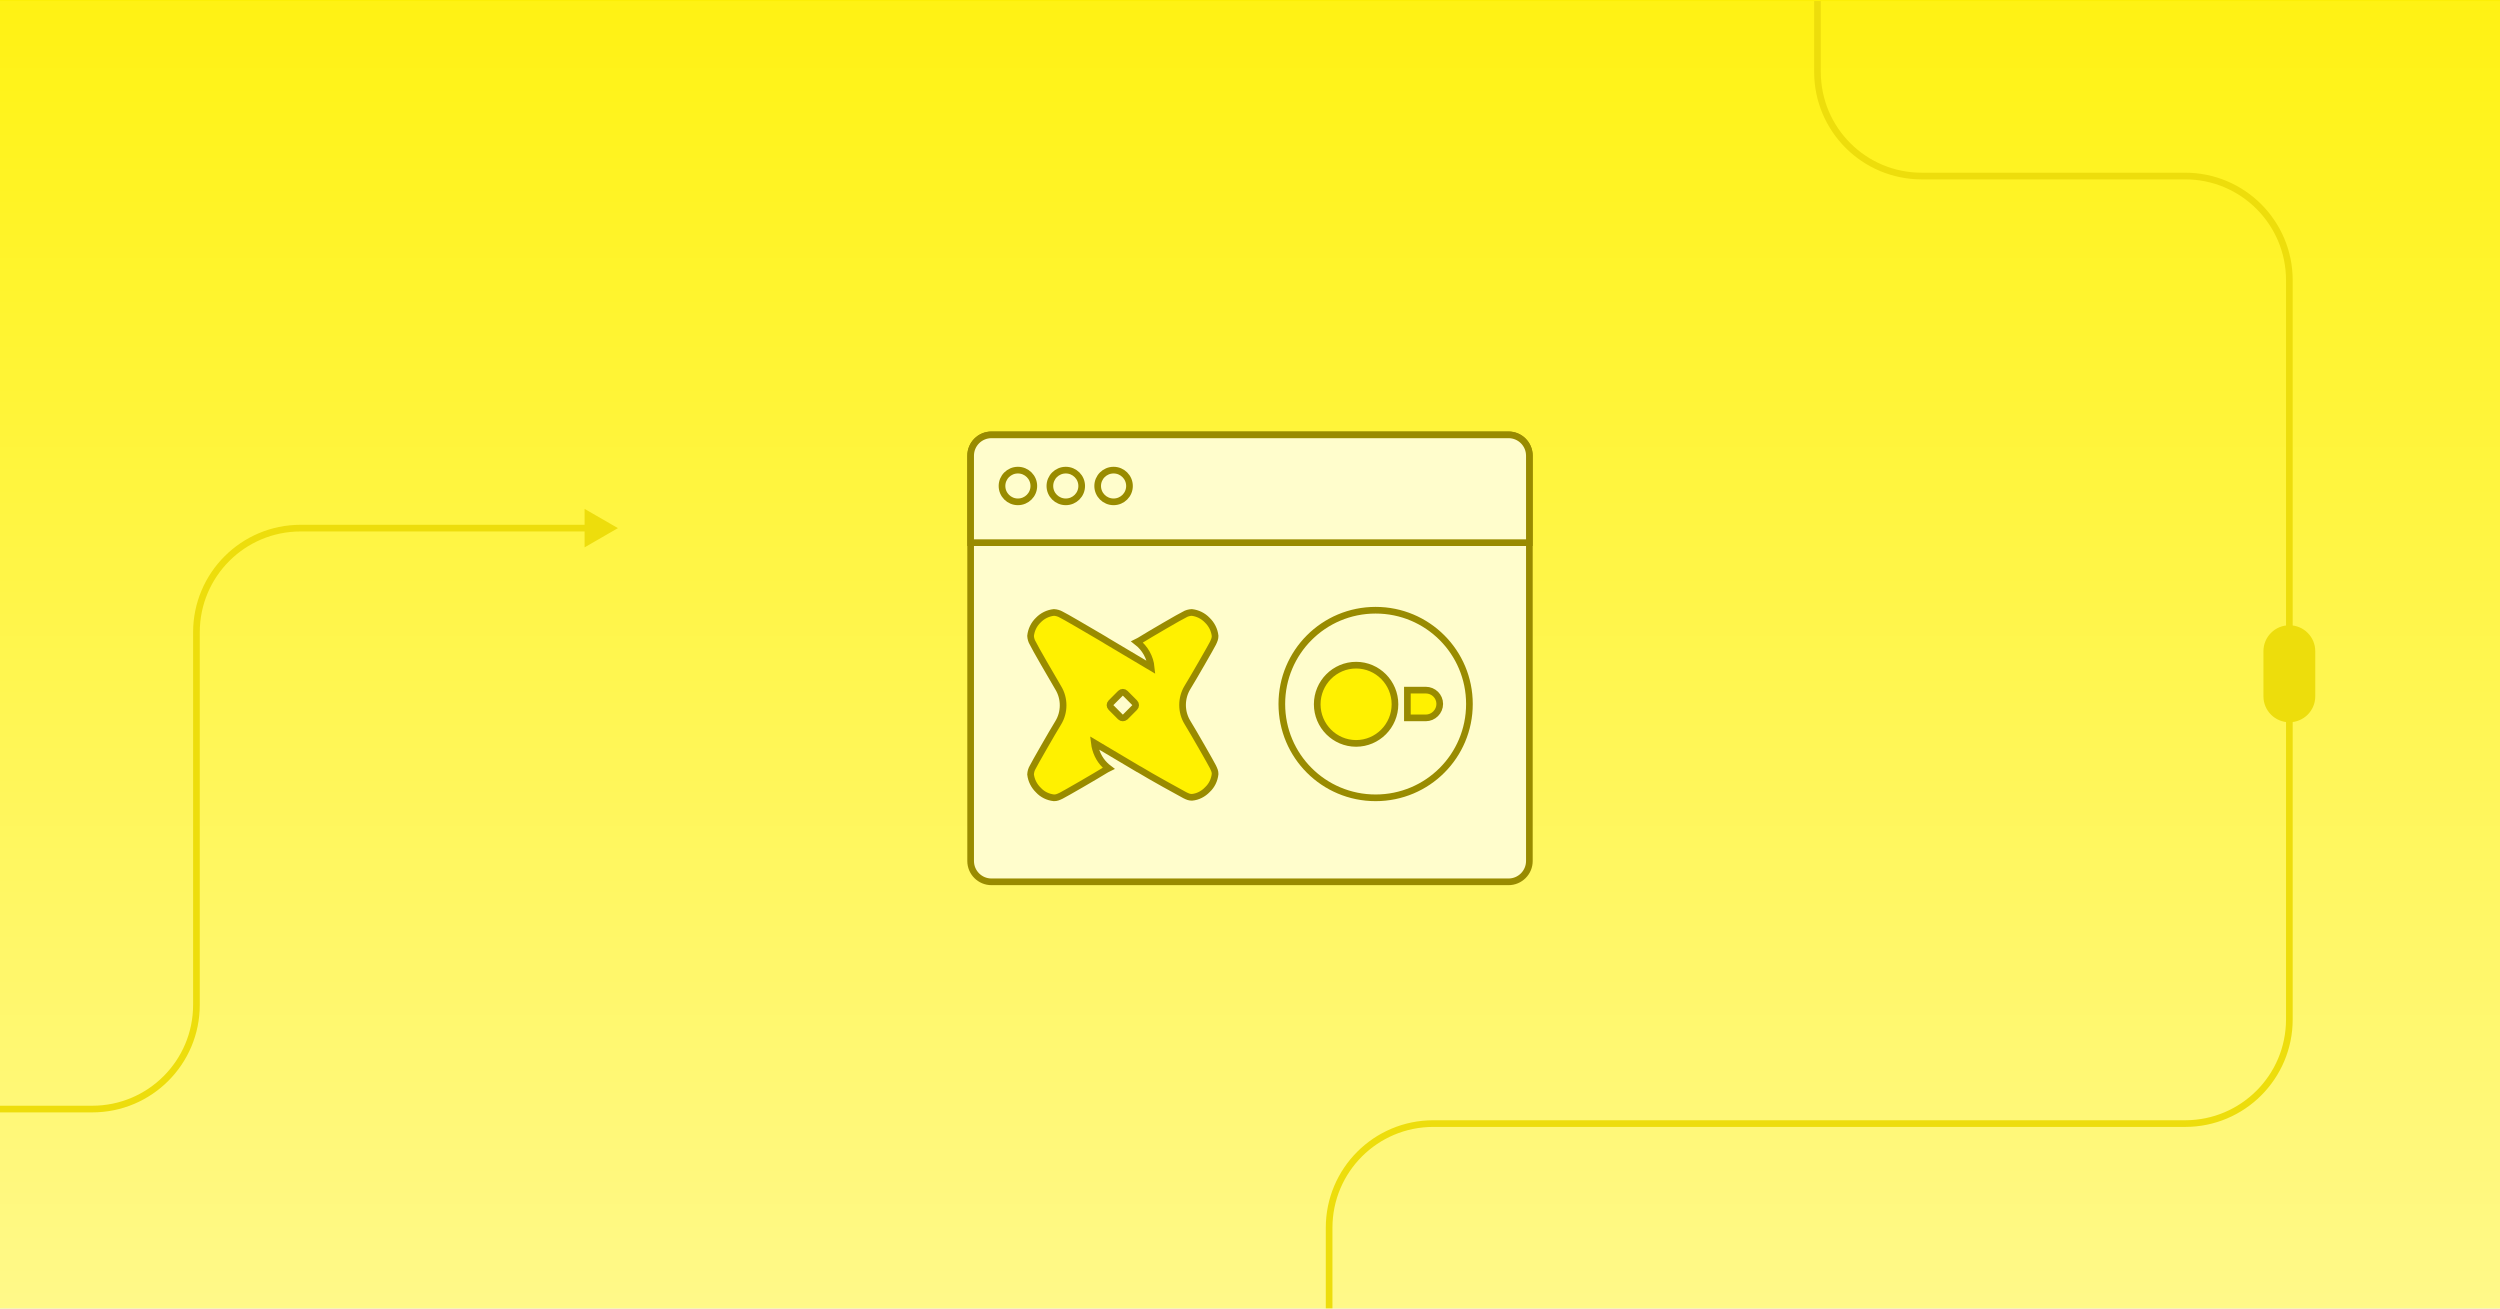
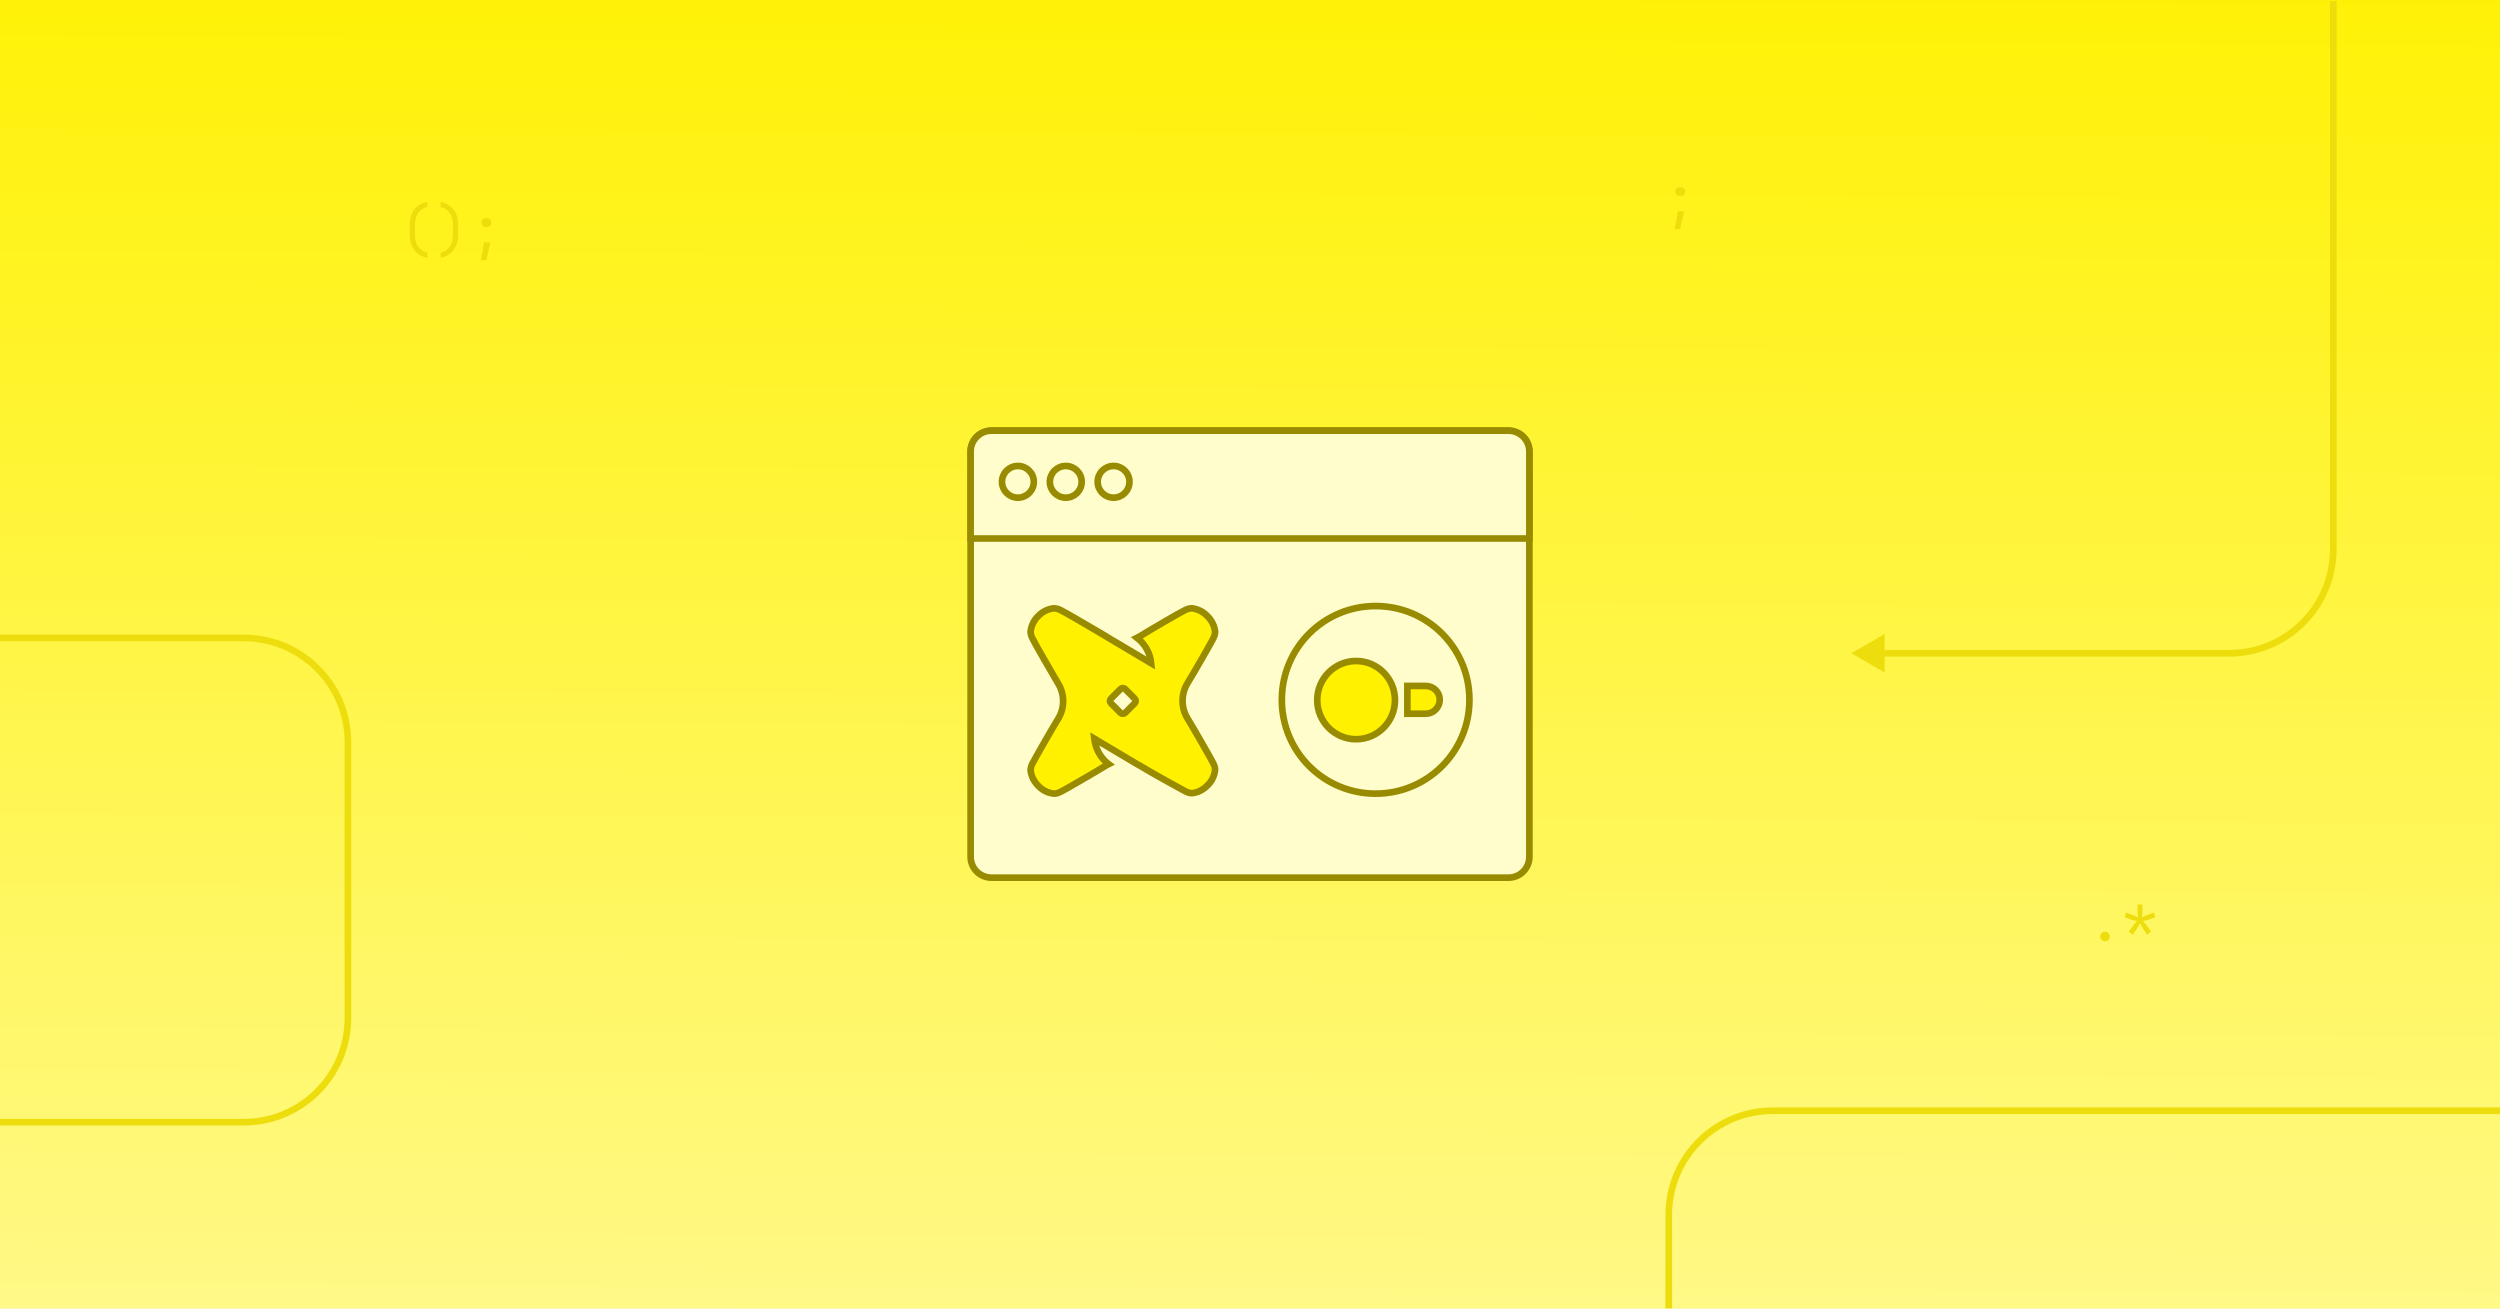
<svg xmlns="http://www.w3.org/2000/svg" width="1200" height="628" fill="none" viewBox="0 0 1200 628">
  <style id="thin-strokes">@media (min-width: 500px) { [stroke-width="3.2"] { stroke-width: 2; } }</style>
-   <g clip-path="url(#clip0_18279_11953)">
-     <rect width="1200" height="628" fill="url(#paint0_linear_18279_11953)" />
-     <g clip-path="url(#clip1_18279_11953)">
-       <rect width="1200" height="630" fill="url(#paint1_linear_18279_11953)" transform="translate(0 0.5)" />
-       <path stroke="#EDDD0C" stroke-linejoin="round" stroke-width="3.2" d="M872.387 -157.139L872.387 34.499C872.387 62.113 894.773 84.499 922.387 84.499L1048.89 84.499C1076.5 84.499 1098.89 106.885 1098.89 134.499L1098.89 489.322C1098.89 516.937 1076.5 539.322 1048.89 539.322L687.976 539.322C660.362 539.322 637.976 561.708 637.976 589.322L637.976 709.4" />
-       <path fill="#EDDD0C" d="M-55.242 533.948C-56.126 533.948 -56.842 533.232 -56.842 532.348C-56.842 531.464 -56.126 530.748 -55.242 530.748L-55.242 532.348L-55.242 533.948ZM296.603 253.501L280.603 262.739L280.603 244.264L296.603 253.501ZM94.291 303.501L92.691 303.501L94.291 303.501ZM144.291 253.501L144.291 255.101L144.291 253.501ZM44.291 532.348L44.291 533.948L44.291 532.348ZM-55.242 532.348L-55.242 530.748L44.291 530.748L44.291 532.348L44.291 533.948L-55.242 533.948L-55.242 532.348ZM94.291 482.348L92.691 482.348L92.691 303.501L94.291 303.501L95.891 303.501L95.891 482.348L94.291 482.348ZM144.291 253.501L144.291 251.901L282.203 251.901L282.203 253.501L282.203 255.101L144.291 255.101L144.291 253.501ZM94.291 303.501L92.691 303.501C92.691 275.003 115.793 251.901 144.291 251.901L144.291 253.501L144.291 255.101C117.56 255.101 95.891 276.771 95.891 303.501L94.291 303.501ZM44.291 532.348L44.291 530.748C71.022 530.748 92.691 509.079 92.691 482.348L94.291 482.348L95.891 482.348C95.891 510.846 72.789 533.948 44.291 533.948L44.291 532.348Z" />
-       <rect width="21.675" height="43.349" x="1088.05" y="301.731" fill="#EDDD0C" stroke="#EDDD0C" stroke-width="3.2" rx="10.837" />
+   <g clip-path="url(#clip0_16964_39883)">
+     <path fill="url(#paint0_linear_16964_39883)" d="M0 0h1200v628H0z" />
+     <g clip-path="url(#clip1_16964_39883)">
+       <path fill="url(#paint1_linear_16964_39883)" d="M0 0h1200v630H0z" transform="translate(0 .5)" />
+       <path fill="#eddd0c" d="m888.623 313.575 16-9.237v18.475zm181.377 0v1.6zm50-442.854h1.6v392.854h-3.2v-392.854zm-50 442.854v1.6H903.023v-3.2H1070zm50-50h1.6c0 28.498-23.1 51.6-51.6 51.6v-3.2c26.73 0 48.4-21.669 48.4-48.4z" />
+       <path stroke="#eddd0c" stroke-linecap="round" stroke-linejoin="round" stroke-width="3.2" d="M1251.55 533.154H851c-27.614 0-50 22.386-50 50v89.516" />
+       <path stroke="#eddd0c" stroke-width="3.2" d="M-104.004 538.649h221c27.614 0 50-22.385 50-50V356.218c0-27.614-22.386-50-50-50h-247.003" />
+       <path fill="#eddd0c" d="M806.225 94.02q-.924 0-1.512-.588t-.588-1.512q0-.896.588-1.484.617-.616 1.512-.616h.56c.598 0 1.092.205 1.484.616.411.392.616.887.616 1.484q0 .924-.588 1.512t-1.512.588zm-2.38 15.96 1.54-8.568h3.024l-1.96 8.568zM205.08 123.763c-2.669-.597-4.741-1.848-6.216-3.752-1.456-1.904-2.184-4.293-2.184-7.168v-5.04c0-2.874.728-5.264 2.184-7.168q2.212-2.856 6.216-3.752v2.436c-1.195.28-2.24.812-3.136 1.596-.877.784-1.559 1.764-2.044 2.94-.467 1.158-.7 2.474-.7 3.948v5.04c0 1.456.233 2.772.7 3.948.485 1.176 1.167 2.156 2.044 2.94.896.784 1.941 1.316 3.136 1.596zm6.429 0v-2.436c1.213-.28 2.259-.812 3.136-1.596q1.315-1.176 2.016-2.94c.485-1.176.728-2.492.728-3.948v-5.04c0-1.474-.243-2.79-.728-3.948q-.701-1.764-2.016-2.94c-.877-.784-1.923-1.316-3.136-1.596v-2.436c2.669.597 4.732 1.848 6.188 3.752 1.475 1.904 2.212 4.294 2.212 7.168v5.04c0 2.875-.737 5.264-2.212 7.168-1.456 1.904-3.519 3.155-6.188 3.752m21.689-14.84q-.924 0-1.512-.588t-.588-1.512c0-.597.196-1.092.588-1.484.411-.41.915-.616 1.512-.616h.56c.597 0 1.092.206 1.484.616.411.392.616.887.616 1.484q0 .924-.588 1.512t-1.512.588zm-2.38 15.96 1.54-8.568h3.024l-1.96 8.568zM1010.4 451.78c-.69 0-1.25-.205-1.68-.616-.41-.411-.62-.943-.62-1.596 0-.691.21-1.251.62-1.68.43-.429.99-.644 1.68-.644s1.24.215 1.65.644c.43.429.65.989.65 1.68 0 .653-.22 1.185-.65 1.596-.41.411-.96.616-1.65.616m13.35-3.164-1.94-1.372 1.82-2.604c.25-.336.57-.747.98-1.232.43-.485.83-.915 1.21-1.288q-.795-.113-1.65-.336-.87-.224-1.38-.42l-2.99-1.12.78-2.212 3.03 1.12c.31.112.73.289 1.26.532.52.243.99.495 1.42.756-.09-.485-.16-.98-.22-1.484-.04-.523-.06-.961-.06-1.316v-3.5h2.36v3.5c0 .355-.03.793-.09 1.316-.05.504-.13.999-.22 1.484.45-.261.92-.513 1.43-.756.52-.243.95-.42 1.28-.532l3.03-1.12.78 2.212-2.99 1.12q-.51.197-1.38.42t-1.65.336c.37.373.78.812 1.21 1.316.42.485.75.887.98 1.204l1.82 2.604-1.94 1.372-1.82-2.632c-.22-.317-.49-.756-.81-1.316s-.59-1.083-.81-1.568c-.22.485-.5 1.008-.81 1.568-.32.541-.59.98-.81 1.316z" />
    </g>
-     <rect width="268.19" height="214.552" x="465.906" y="208.724" fill="#FFFDCC" stroke="#998B00" stroke-miterlimit="10" stroke-width="3.2" rx="10" />
-     <path fill="#FFFDCC" stroke="#998B00" stroke-miterlimit="10" stroke-width="3.2" d="M465.906 218.724C465.906 213.201 470.383 208.724 475.906 208.724H724.096C729.619 208.724 734.096 213.201 734.096 218.724V260.48H465.906V218.724Z" />
-     <path fill="#FFFDCC" stroke="#998B00" stroke-miterlimit="10" stroke-width="3.2" d="M488.597 240.884C492.814 240.884 496.233 237.476 496.233 233.273C496.233 229.07 492.814 225.662 488.597 225.662C484.38 225.662 480.961 229.07 480.961 233.273C480.961 237.476 484.38 240.884 488.597 240.884Z" />
-     <path fill="#FFFDCC" stroke="#998B00" stroke-miterlimit="10" stroke-width="3.2" d="M511.577 240.884C515.794 240.884 519.213 237.476 519.213 233.273C519.213 229.07 515.794 225.662 511.577 225.662C507.36 225.662 503.941 229.07 503.941 233.273C503.941 237.476 507.36 240.884 511.577 240.884Z" />
-     <path fill="#FFFDCC" stroke="#998B00" stroke-miterlimit="10" stroke-width="3.2" d="M534.519 240.884C538.736 240.884 542.155 237.476 542.155 233.273C542.155 229.07 538.736 225.662 534.519 225.662C530.302 225.662 526.883 229.07 526.883 233.273C526.883 237.476 530.302 240.884 534.519 240.884Z" />
-     <path fill="#FFFDCC" stroke="#998B00" stroke-linecap="round" stroke-miterlimit="10" stroke-width="3.2" d="M660.3 382.952C635.392 382.952 615.277 362.837 615.277 337.93C615.277 313.022 635.392 292.907 660.3 292.907C685.208 292.907 705.323 313.022 705.323 337.93C705.323 362.837 685.208 382.952 660.3 382.952Z" />
-     <path fill="#FFF100" stroke="#998B00" stroke-linecap="round" stroke-miterlimit="10" stroke-width="3.2" d="M684.375 331.259H675.543V344.589H684.375C688.037 344.589 691.08 341.546 691.08 337.884C691.08 334.194 688.037 331.259 684.375 331.259Z" />
-     <path fill="#FFF100" stroke="#998B00" stroke-linecap="round" stroke-miterlimit="10" stroke-width="3.2" d="M632.266 338.054C632.266 348.405 640.64 356.832 650.926 356.832C661.213 356.832 669.587 348.405 669.587 338.054C669.587 327.703 661.213 319.276 650.926 319.276C640.64 319.276 632.266 327.703 632.266 338.054Z" />
-     <path fill="#FFF100" stroke="#998B00" stroke-linecap="round" stroke-miterlimit="10" stroke-width="3.2" d="M579.485 297.674C581.566 299.685 582.929 302.34 583.249 305.237C583.249 306.444 582.929 307.248 582.207 308.777C581.487 310.305 572.597 325.753 569.955 330.017C568.433 332.511 567.632 335.488 567.632 338.384C567.632 341.361 568.433 344.257 569.955 346.751C572.597 351.015 581.487 366.543 582.207 368.072C582.929 369.6 583.249 370.325 583.249 371.532C582.929 374.428 581.647 377.083 579.564 379.014C577.562 381.106 574.92 382.474 572.117 382.714C570.916 382.714 570.115 382.393 568.673 381.669C567.232 380.944 551.536 372.256 547.291 369.6C546.97 369.439 546.65 369.199 546.25 369.037L525.268 356.567C525.749 360.589 527.511 364.452 530.393 367.267C530.954 367.83 531.515 368.313 532.156 368.797C531.675 369.037 531.114 369.279 530.633 369.6C526.388 372.256 510.933 381.186 509.411 381.911C507.89 382.635 507.17 382.956 505.888 382.956C503.004 382.635 500.362 381.348 498.439 379.255C496.358 377.243 494.996 374.589 494.676 371.693C494.756 370.486 495.076 369.279 495.717 368.232C496.437 366.704 505.327 351.177 507.969 346.912C509.491 344.418 510.292 341.522 510.292 338.545C510.292 335.569 509.491 332.672 507.969 330.178C505.327 325.753 496.358 310.225 495.717 308.696C495.076 307.65 494.756 306.444 494.676 305.237C494.996 302.34 496.277 299.685 498.36 297.674C500.362 295.582 503.004 294.295 505.888 293.973C507.089 294.054 508.29 294.375 509.411 295.019C510.693 295.582 521.984 302.18 527.99 305.72L529.353 306.524C529.832 306.846 530.233 307.087 530.554 307.248L531.194 307.65L552.576 320.362C552.096 315.535 549.613 311.109 545.769 308.133C546.25 307.892 546.81 307.65 547.291 307.329C551.536 304.674 566.991 295.663 568.514 295.019C569.555 294.375 570.756 294.054 572.037 293.973C574.84 294.295 577.483 295.582 579.485 297.674ZM540.084 344.178L544.648 339.591C545.289 338.947 545.289 337.982 544.648 337.338L540.084 332.752C539.443 332.109 538.482 332.109 537.841 332.752L533.276 337.338C532.635 337.982 532.635 338.947 533.276 339.591L537.841 344.178C538.401 344.741 539.443 344.741 540.084 344.178Z" />
+     <rect width="268.19" height="214.552" x="465.904" y="206.724" fill="#fffdcc" stroke="#998b00" stroke-miterlimit="10" stroke-width="3.2" rx="10" />
+     <path fill="#fffdcc" stroke="#998b00" stroke-miterlimit="10" stroke-width="3.2" d="M465.904 216.724c0-5.523 4.477-10 10-10h248.19c5.523 0 10 4.477 10 10v41.756h-268.19z" />
+     <path fill="#fffdcc" stroke="#998b00" stroke-miterlimit="10" stroke-width="3.2" d="M488.595 238.884c4.217 0 7.636-3.408 7.636-7.611s-3.419-7.61-7.636-7.61-7.636 3.407-7.636 7.61 3.419 7.611 7.636 7.611Zm22.98 0c4.218 0 7.636-3.408 7.636-7.611s-3.418-7.61-7.636-7.61c-4.217 0-7.636 3.407-7.636 7.61s3.419 7.611 7.636 7.611Zm22.94 0c4.217 0 7.636-3.408 7.636-7.611s-3.419-7.61-7.636-7.61-7.636 3.407-7.636 7.61 3.419 7.611 7.636 7.611Z" />
+     <path fill="#fffdcc" stroke="#998b00" stroke-linecap="round" stroke-miterlimit="10" stroke-width="3.2" d="M660.302 380.952c-24.908 0-45.023-20.115-45.023-45.022 0-24.908 20.115-45.023 45.023-45.023s45.023 20.115 45.023 45.023c0 24.907-20.115 45.022-45.023 45.022Z" />
+     <path fill="#fff100" stroke="#998b00" stroke-linecap="round" stroke-miterlimit="10" stroke-width="3.2" d="M684.377 329.259h-8.832v13.329h8.832c3.662 0 6.705-3.042 6.705-6.705 0-3.689-3.043-6.624-6.705-6.624Zm-52.107 6.795c0 10.351 8.374 18.778 18.66 18.778 10.287 0 18.661-8.427 18.661-18.778s-8.374-18.778-18.661-18.778c-10.286 0-18.66 8.427-18.66 18.778Zm-52.785-40.38c2.081 2.011 3.444 4.666 3.764 7.563 0 1.207-.32 2.011-1.042 3.54-.72 1.528-9.61 16.976-12.252 21.24-1.522 2.494-2.323 5.471-2.323 8.367 0 2.977.801 5.873 2.323 8.367 2.642 4.264 11.532 19.792 12.252 21.321.722 1.528 1.042 2.253 1.042 3.46-.32 2.896-1.602 5.551-3.685 7.482-2.002 2.092-4.644 3.46-7.447 3.7-1.201 0-2.002-.321-3.444-1.045-1.441-.725-17.137-9.413-21.382-12.069-.321-.161-.641-.401-1.041-.563l-20.982-12.47c.481 4.022 2.243 7.885 5.125 10.7.561.563 1.122 1.046 1.763 1.53-.481.24-1.042.482-1.523.803-4.245 2.656-19.7 11.586-21.222 12.311-1.521.724-2.241 1.045-3.523 1.045-2.884-.321-5.526-1.608-7.449-3.701-2.081-2.012-3.443-4.666-3.763-7.562.08-1.207.4-2.414 1.041-3.461.72-1.528 9.61-17.055 12.252-21.32 1.522-2.494 2.323-5.39 2.323-8.367 0-2.976-.801-5.873-2.323-8.367-2.642-4.425-11.611-19.953-12.252-21.482-.641-1.046-.961-2.252-1.041-3.459.32-2.897 1.601-5.552 3.684-7.563 2.002-2.092 4.644-3.379 7.528-3.701 1.201.081 2.402.402 3.523 1.046 1.282.563 12.573 7.161 18.579 10.701l1.363.804c.479.322.88.563 1.201.724l.64.402 21.382 12.712c-.48-4.827-2.963-9.253-6.807-12.229.481-.241 1.041-.483 1.522-.804 4.245-2.655 19.7-11.666 21.223-12.31 1.041-.644 2.242-.965 3.523-1.046 2.803.322 5.446 1.609 7.448 3.701Zm-39.401 46.504 4.564-4.587c.641-.644.641-1.609 0-2.253l-4.564-4.586c-.641-.643-1.602-.643-2.243 0l-4.565 4.586c-.641.644-.641 1.609 0 2.253l4.565 4.587c.56.563 1.602.563 2.243 0Z" />
  </g>
  <defs>
-     <linearGradient id="paint0_linear_18279_11953" x1="589" x2="586.026" y1="-32.315" y2="764.571" gradientUnits="userSpaceOnUse">
-       <stop stop-color="#FDEF00" />
-       <stop offset=".939" stop-color="#FFFAA3" />
+     <linearGradient id="paint0_linear_16964_39883" x1="589" x2="586.026" y1="-32.315" y2="764.571" gradientUnits="userSpaceOnUse">
+       <stop stop-color="#fdef00" />
+       <stop offset=".939" stop-color="#fffaa3" />
    </linearGradient>
-     <linearGradient id="paint1_linear_18279_11953" x1="587" x2="587" y1="-103.981" y2="767.01" gradientUnits="userSpaceOnUse">
-       <stop stop-color="#FFF100" />
-       <stop offset=".939" stop-color="#FFFA99" />
+     <linearGradient id="paint1_linear_16964_39883" x1="589" x2="586.007" y1="-32.417" y2="767.006" gradientUnits="userSpaceOnUse">
+       <stop stop-color="#fff100" />
+       <stop offset=".939" stop-color="#fffa99" />
    </linearGradient>
-     <clipPath id="clip0_18279_11953">
-       <rect width="1200" height="628" fill="#fff" />
+     <clipPath id="clip0_16964_39883">
+       <path fill="#fff" d="M0 0h1200v628H0z" />
    </clipPath>
-     <clipPath id="clip1_18279_11953">
-       <rect width="1200" height="630" fill="#fff" transform="translate(0 0.5)" />
+     <clipPath id="clip1_16964_39883">
+       <path fill="#fff" d="M0 .5h1200v630H0z" />
    </clipPath>
  </defs>
</svg>
